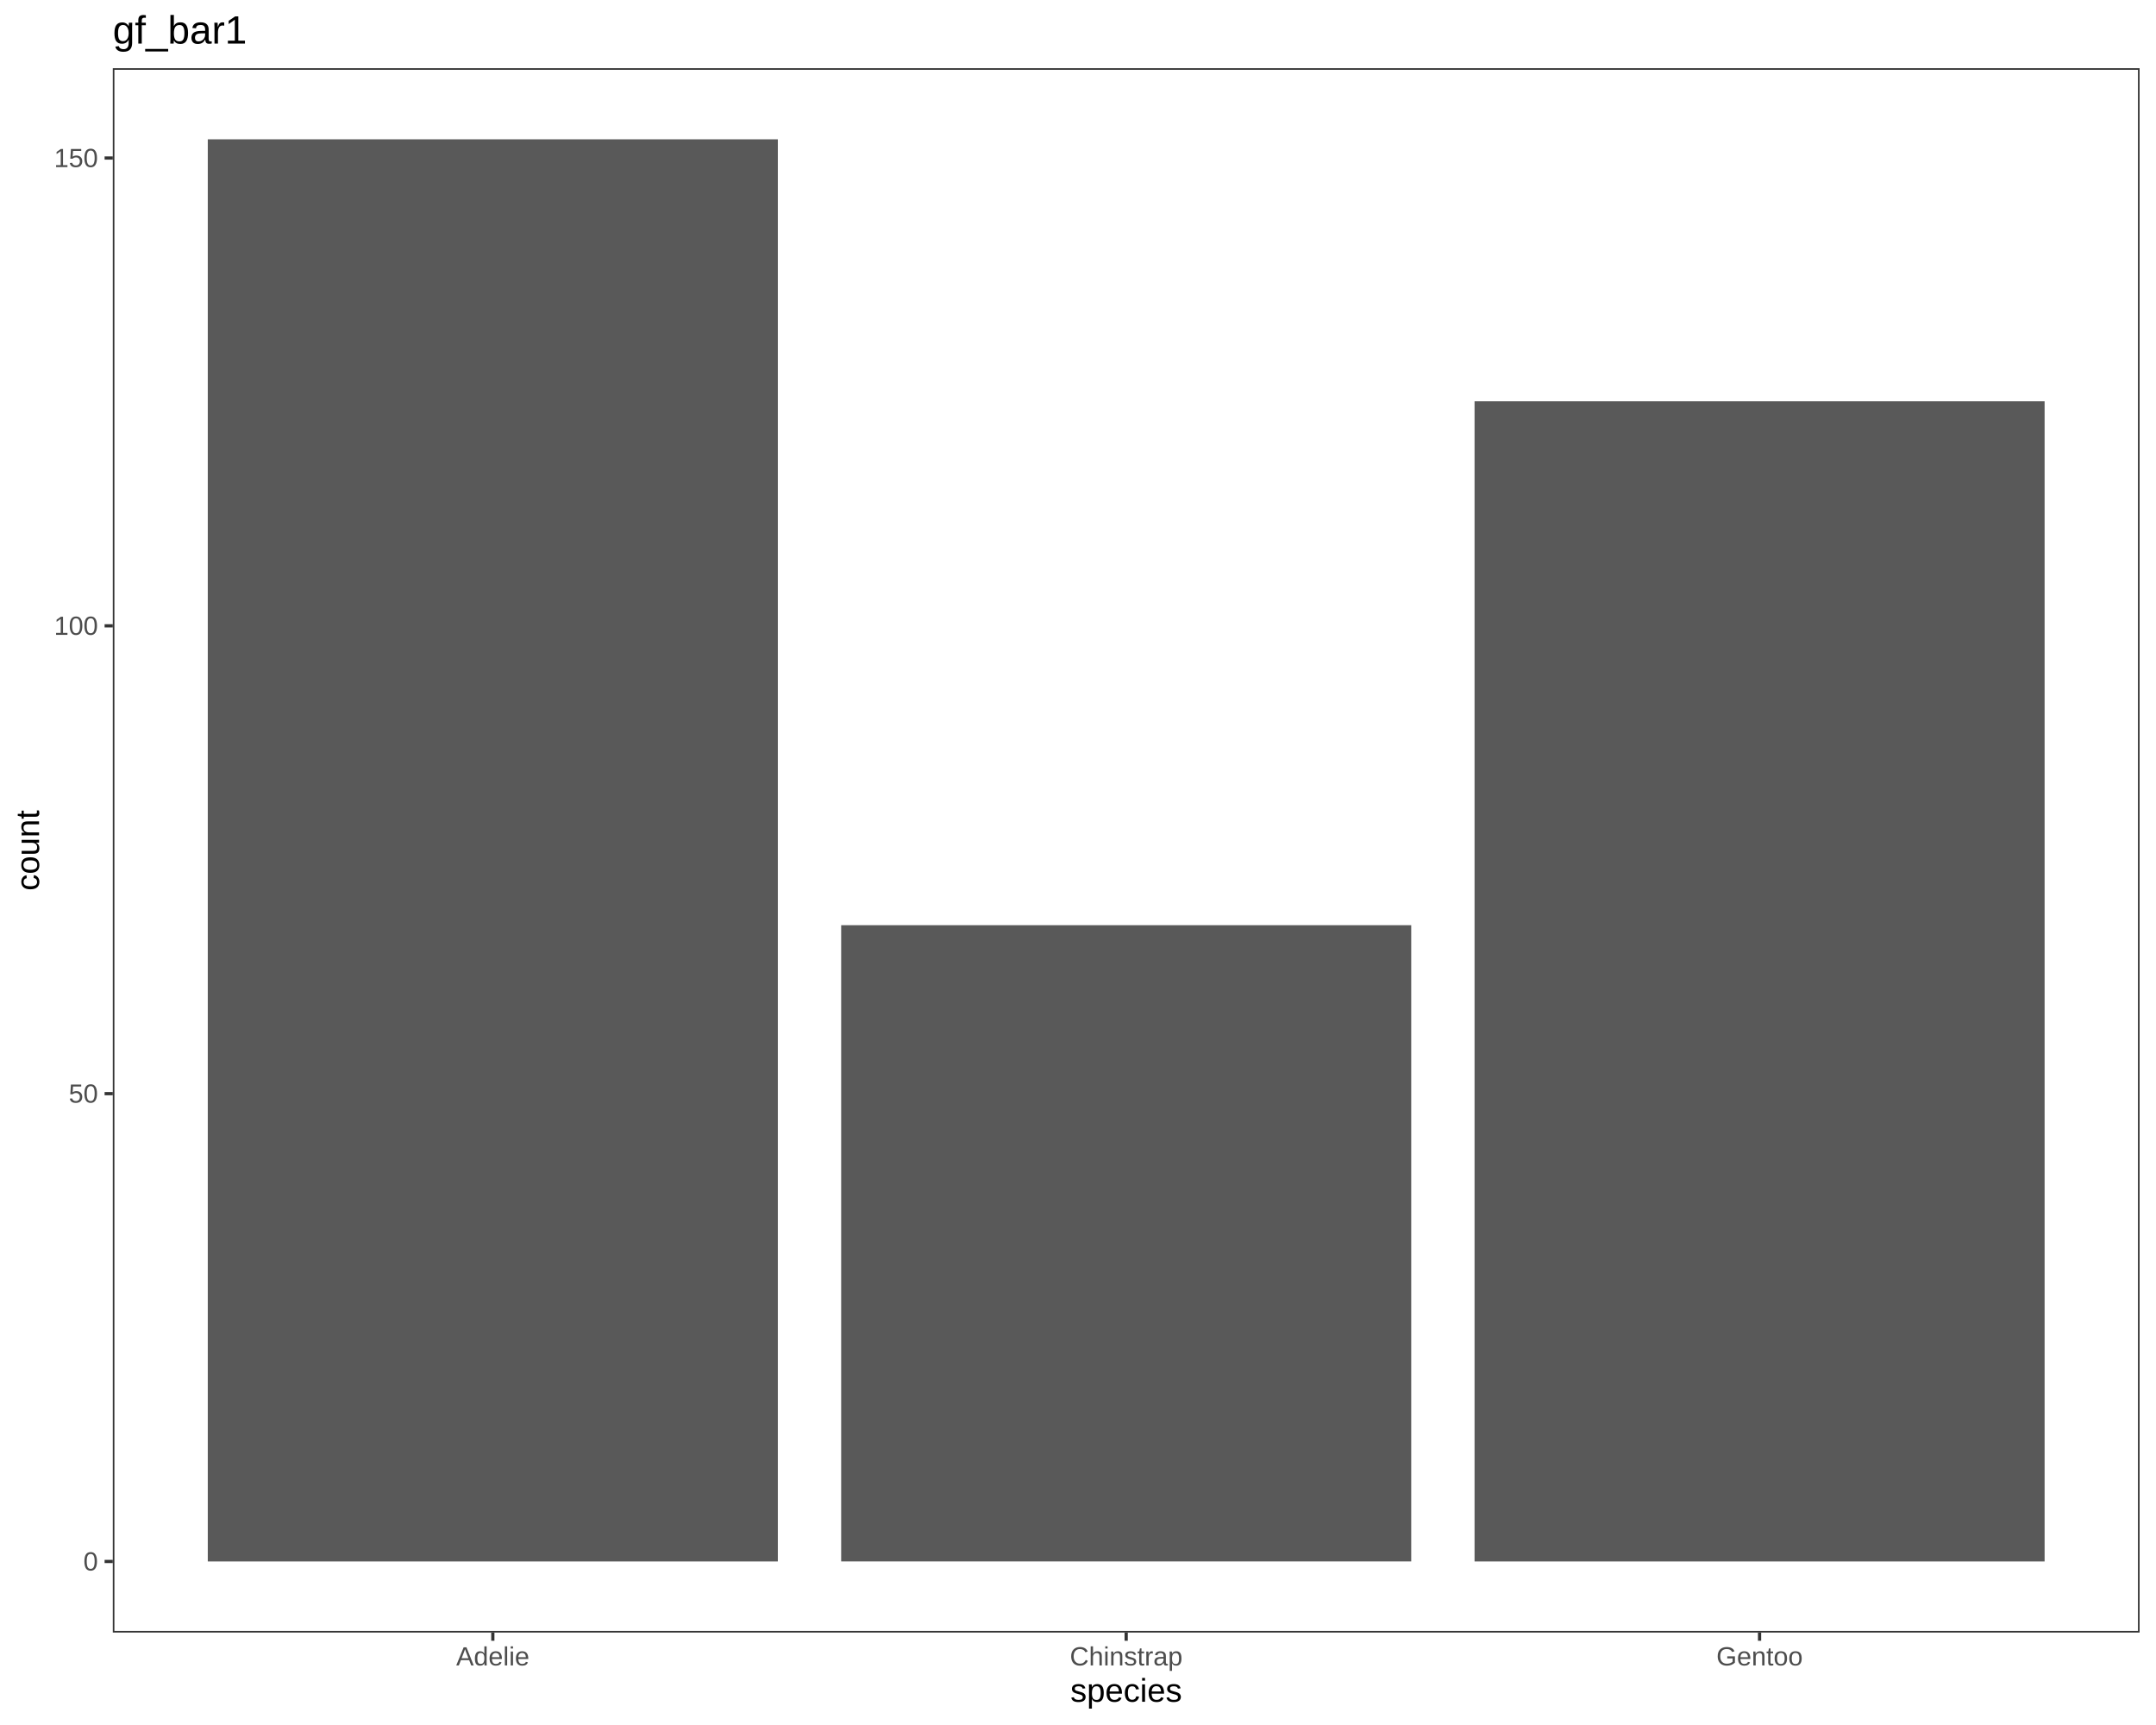
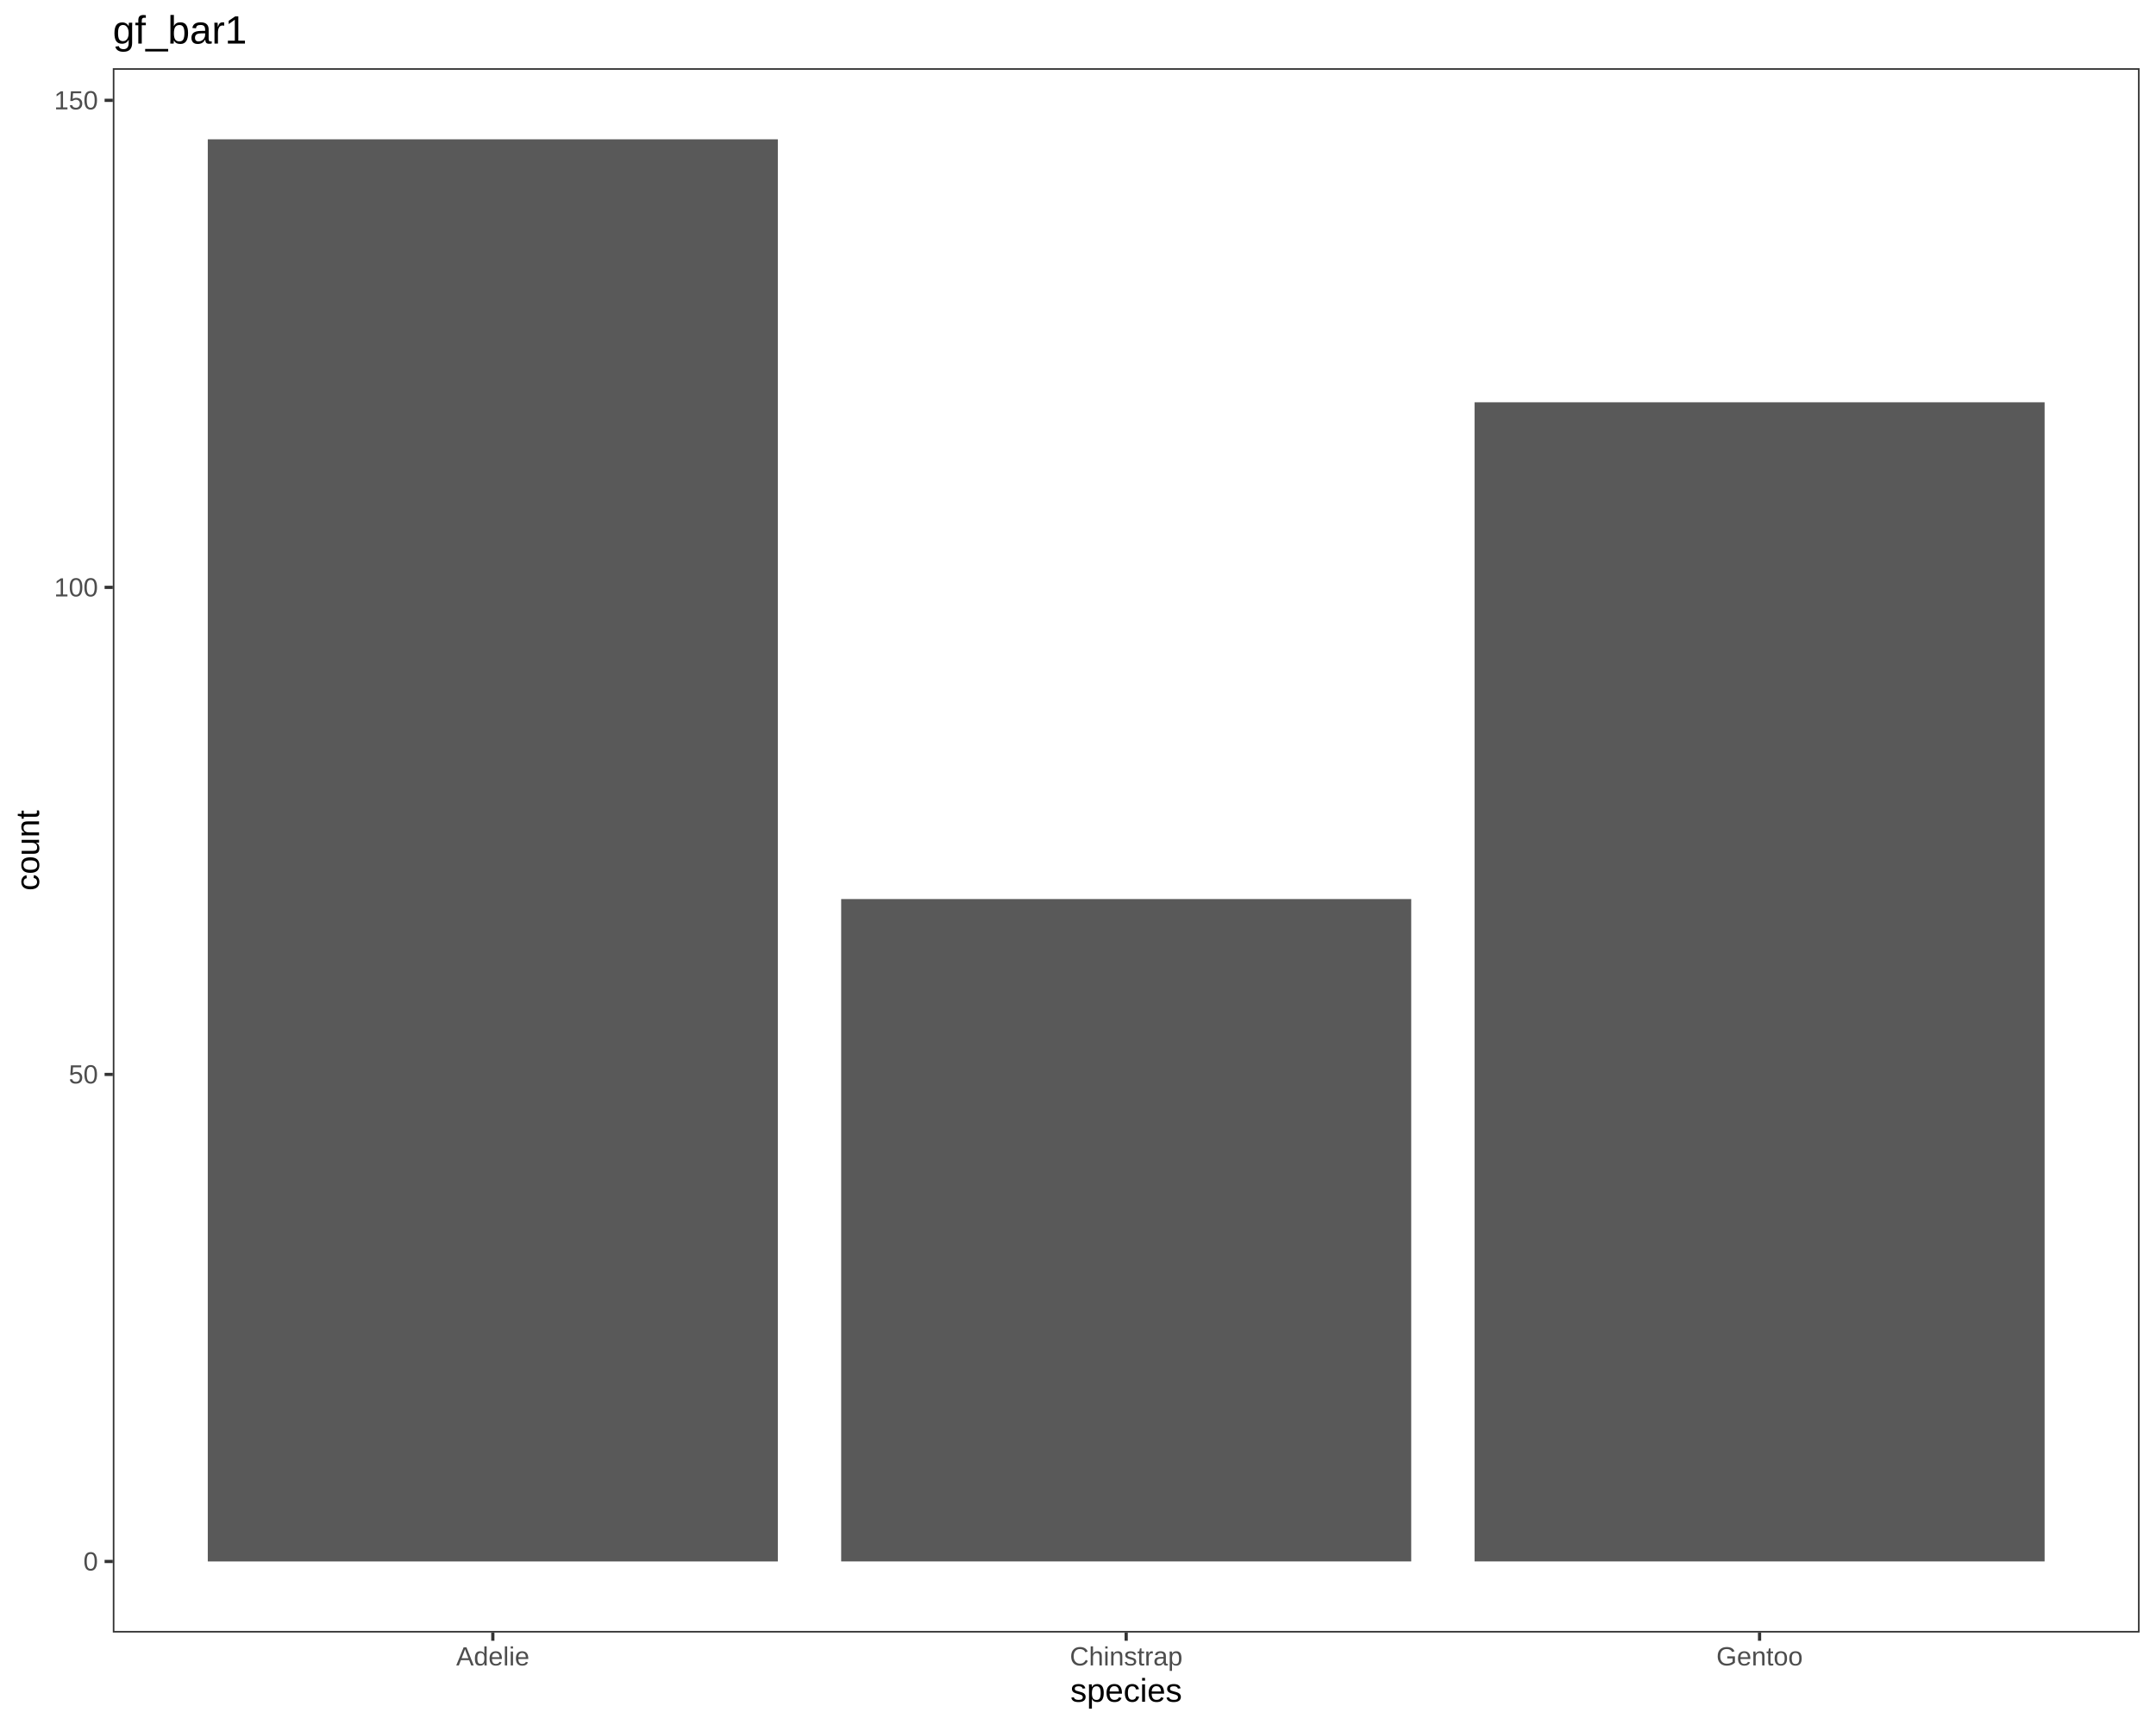
<svg xmlns="http://www.w3.org/2000/svg" viewBox="0 0 720.00 576.00">
  <defs>
    <style type="text/css">
    line, polyline, polygon, path, rect, circle {
      fill: none;
      stroke: #000000;
      stroke-linecap: round;
      stroke-linejoin: round;
      stroke-miterlimit: 10.00;
    }
  </style>
  </defs>
  <rect width="100%" height="100%" style="stroke: none; fill: #FFFFFF;" />
  <rect x="0.00" y="0.00" width="720.00" height="576.00" style="stroke-width: 1.07; stroke: #FFFFFF; fill: #FFFFFF;" />
  <defs>
    <clipPath id="cpMzcuNjd8NzE0LjUyfDU0NS4xM3wyMi43Nw==">
      <rect x="37.67" y="22.77" width="676.85" height="522.36" />
    </clipPath>
  </defs>
  <rect x="37.67" y="22.77" width="676.85" height="522.36" style="stroke-width: 1.07; stroke: none; fill: #FFFFFF;" clip-path="url(#cpMzcuNjd8NzE0LjUyfDU0NS4xM3wyMi43Nw==)" />
  <rect x="69.39" y="46.52" width="190.37" height="474.87" style="stroke-width: 1.07; stroke: none; stroke-linecap: square; stroke-linejoin: miter; fill: #595959;" clip-path="url(#cpMzcuNjd8NzE0LjUyfDU0NS4xM3wyMi43Nw==)" />
-   <rect x="280.91" y="308.94" width="190.37" height="212.44" style="stroke-width: 1.07; stroke: none; stroke-linecap: square; stroke-linejoin: miter; fill: #595959;" clip-path="url(#cpMzcuNjd8NzE0LjUyfDU0NS4xM3wyMi43Nw==)" />
-   <rect x="492.43" y="133.99" width="190.37" height="387.40" style="stroke-width: 1.07; stroke: none; stroke-linecap: square; stroke-linejoin: miter; fill: #595959;" clip-path="url(#cpMzcuNjd8NzE0LjUyfDU0NS4xM3wyMi43Nw==)" />
+   <rect x="280.91" y="300.21" width="190.37" height="221.17" style="stroke-width: 1.07; stroke: none; stroke-linecap: square; stroke-linejoin: miter; fill: #595959;" clip-path="url(#cpMzcuNjd8NzE0LjUyfDU0NS4xM3wyMi43Nw==)" />
+   <rect x="492.43" y="134.33" width="190.37" height="387.05" style="stroke-width: 1.07; stroke: none; stroke-linecap: square; stroke-linejoin: miter; fill: #595959;" clip-path="url(#cpMzcuNjd8NzE0LjUyfDU0NS4xM3wyMi43Nw==)" />
  <rect x="37.67" y="22.77" width="676.85" height="522.36" style="stroke-width: 1.07; stroke: #333333;" clip-path="url(#cpMzcuNjd8NzE0LjUyfDU0NS4xM3wyMi43Nw==)" />
  <defs>
    <clipPath id="cpMC4wMHw3MjAuMDB8NTc2LjAwfDAuMDA=">
      <rect x="0.00" y="0.00" width="720.00" height="576.00" />
    </clipPath>
  </defs>
  <g clip-path="url(#cpMC4wMHw3MjAuMDB8NTc2LjAwfDAuMDA=)">
    <text x="27.84" y="524.41" style="font-size: 8.80px; fill: #4D4D4D; font-family: Liberation Sans;" textLength="4.89px" lengthAdjust="spacingAndGlyphs">0</text>
  </g>
  <g clip-path="url(#cpMC4wMHw3MjAuMDB8NTc2LjAwfDAuMDA=)">
-     <text x="22.95" y="368.20" style="font-size: 8.80px; fill: #4D4D4D; font-family: Liberation Sans;" textLength="9.78px" lengthAdjust="spacingAndGlyphs">50</text>
+     <text x="22.95" y="361.78" style="font-size: 8.80px; fill: #4D4D4D; font-family: Liberation Sans;" textLength="9.78px" lengthAdjust="spacingAndGlyphs">50</text>
  </g>
  <g clip-path="url(#cpMC4wMHw3MjAuMDB8NTc2LjAwfDAuMDA=)">
-     <text x="18.06" y="211.99" style="font-size: 8.80px; fill: #4D4D4D; font-family: Liberation Sans;" textLength="14.67px" lengthAdjust="spacingAndGlyphs">100</text>
+     <text x="18.06" y="199.16" style="font-size: 8.80px; fill: #4D4D4D; font-family: Liberation Sans;" textLength="14.67px" lengthAdjust="spacingAndGlyphs">100</text>
  </g>
  <g clip-path="url(#cpMC4wMHw3MjAuMDB8NTc2LjAwfDAuMDA=)">
-     <text x="18.06" y="55.79" style="font-size: 8.80px; fill: #4D4D4D; font-family: Liberation Sans;" textLength="14.67px" lengthAdjust="spacingAndGlyphs">150</text>
+     <text x="18.06" y="36.53" style="font-size: 8.80px; fill: #4D4D4D; font-family: Liberation Sans;" textLength="14.67px" lengthAdjust="spacingAndGlyphs">150</text>
  </g>
  <polyline points="34.93,521.39 37.67,521.39 " style="stroke-width: 1.07; stroke: #333333; stroke-linecap: butt;" clip-path="url(#cpMC4wMHw3MjAuMDB8NTc2LjAwfDAuMDA=)" />
-   <polyline points="34.93,365.18 37.67,365.18 " style="stroke-width: 1.07; stroke: #333333; stroke-linecap: butt;" clip-path="url(#cpMC4wMHw3MjAuMDB8NTc2LjAwfDAuMDA=)" />
-   <polyline points="34.93,208.97 37.67,208.97 " style="stroke-width: 1.07; stroke: #333333; stroke-linecap: butt;" clip-path="url(#cpMC4wMHw3MjAuMDB8NTc2LjAwfDAuMDA=)" />
-   <polyline points="34.93,52.76 37.67,52.76 " style="stroke-width: 1.07; stroke: #333333; stroke-linecap: butt;" clip-path="url(#cpMC4wMHw3MjAuMDB8NTc2LjAwfDAuMDA=)" />
+   <polyline points="34.93,358.76 37.67,358.76 " style="stroke-width: 1.07; stroke: #333333; stroke-linecap: butt;" clip-path="url(#cpMC4wMHw3MjAuMDB8NTc2LjAwfDAuMDA=)" />
+   <polyline points="34.93,196.13 37.67,196.13 " style="stroke-width: 1.07; stroke: #333333; stroke-linecap: butt;" clip-path="url(#cpMC4wMHw3MjAuMDB8NTc2LjAwfDAuMDA=)" />
+   <polyline points="34.93,33.50 37.67,33.50 " style="stroke-width: 1.07; stroke: #333333; stroke-linecap: butt;" clip-path="url(#cpMC4wMHw3MjAuMDB8NTc2LjAwfDAuMDA=)" />
  <polyline points="164.58,547.87 164.58,545.13 " style="stroke-width: 1.07; stroke: #333333; stroke-linecap: butt;" clip-path="url(#cpMC4wMHw3MjAuMDB8NTc2LjAwfDAuMDA=)" />
  <polyline points="376.09,547.87 376.09,545.13 " style="stroke-width: 1.07; stroke: #333333; stroke-linecap: butt;" clip-path="url(#cpMC4wMHw3MjAuMDB8NTc2LjAwfDAuMDA=)" />
  <polyline points="587.61,547.87 587.61,545.13 " style="stroke-width: 1.07; stroke: #333333; stroke-linecap: butt;" clip-path="url(#cpMC4wMHw3MjAuMDB8NTc2LjAwfDAuMDA=)" />
  <g clip-path="url(#cpMC4wMHw3MjAuMDB8NTc2LjAwfDAuMDA=)">
    <text x="152.35" y="556.11" style="font-size: 8.80px; fill: #4D4D4D; font-family: Liberation Sans;" textLength="24.45px" lengthAdjust="spacingAndGlyphs">Adelie</text>
  </g>
  <g clip-path="url(#cpMC4wMHw3MjAuMDB8NTc2LjAwfDAuMDA=)">
    <text x="357.27" y="556.11" style="font-size: 8.80px; fill: #4D4D4D; font-family: Liberation Sans;" textLength="37.64px" lengthAdjust="spacingAndGlyphs">Chinstrap</text>
  </g>
  <g clip-path="url(#cpMC4wMHw3MjAuMDB8NTc2LjAwfDAuMDA=)">
    <text x="573.19" y="556.11" style="font-size: 8.80px; fill: #4D4D4D; font-family: Liberation Sans;" textLength="28.84px" lengthAdjust="spacingAndGlyphs">Gentoo</text>
  </g>
  <g clip-path="url(#cpMC4wMHw3MjAuMDB8NTc2LjAwfDAuMDA=)">
    <text x="357.44" y="568.24" style="font-size: 11.00px; font-family: Liberation Sans;" textLength="37.31px" lengthAdjust="spacingAndGlyphs">species</text>
  </g>
  <g clip-path="url(#cpMC4wMHw3MjAuMDB8NTc2LjAwfDAuMDA=)">
    <text transform="translate(13.04,297.42) rotate(-90)" style="font-size: 11.00px; font-family: Liberation Sans;" textLength="26.94px" lengthAdjust="spacingAndGlyphs">count</text>
  </g>
  <g clip-path="url(#cpMC4wMHw3MjAuMDB8NTc2LjAwfDAuMDA=)">
    <text x="37.67" y="14.56" style="font-size: 13.20px; font-family: Liberation Sans;" textLength="44.69px" lengthAdjust="spacingAndGlyphs">gf_bar1</text>
  </g>
</svg>
